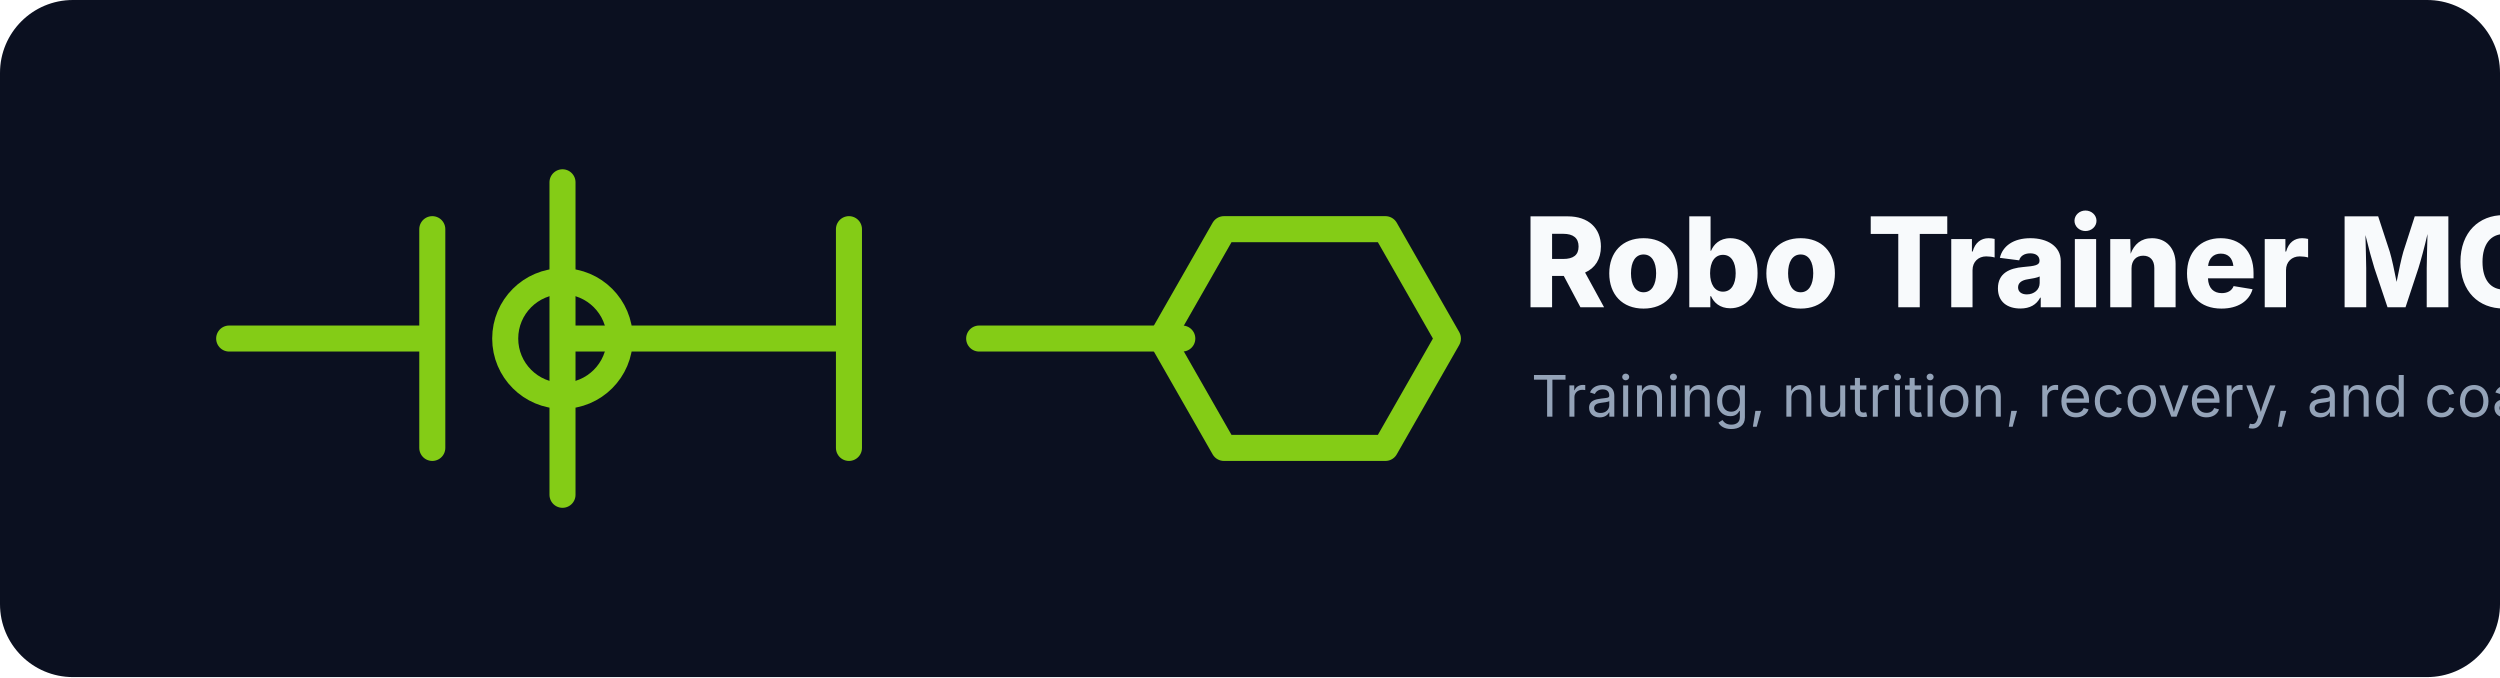
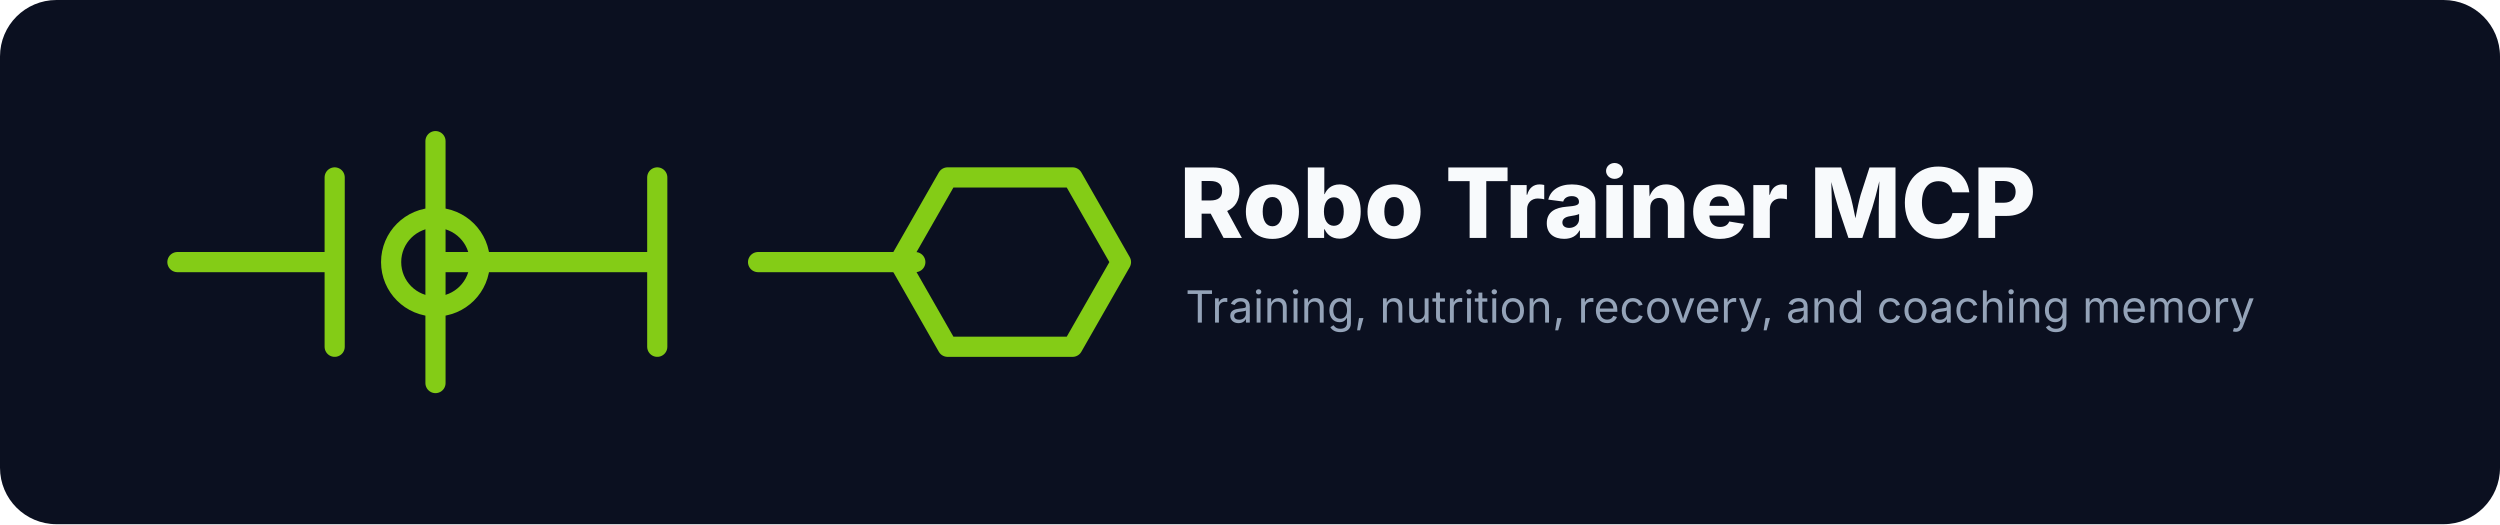
- <svg xmlns="http://www.w3.org/2000/svg" width="960" height="260" viewBox="0 0 960 260" role="img" aria-labelledby="title desc">
-   <rect width="960" height="260" rx="28" fill="#0b1020" />
+ <svg xmlns="http://www.w3.org/2000/svg" width="1240" height="260" viewBox="0 0 1240 260" role="img" aria-labelledby="title desc">
+   <rect width="1240" height="260" rx="28" fill="#0b1020" />
  <g fill="none" stroke="#84cc16" stroke-width="10" stroke-linecap="round" stroke-linejoin="round">
    <path d="M88 130h78M166 88v84M216 70v120M216 130h110M326 88v84M376 130h78" />
    <circle cx="216" cy="130" r="22" />
    <path d="M470 88h62l24 42-24 42h-62l-24-42z" />
  </g>
  <text x="585" y="118" fill="#f8fafc" font-family="Inter, Arial, sans-serif" font-size="48" font-weight="800">Robo Trainer MCP</text>
  <text x="588" y="160" fill="#94a3b8" font-family="Inter, Arial, sans-serif" font-size="22">Training, nutrition, recovery, and coaching memory</text>
</svg>
